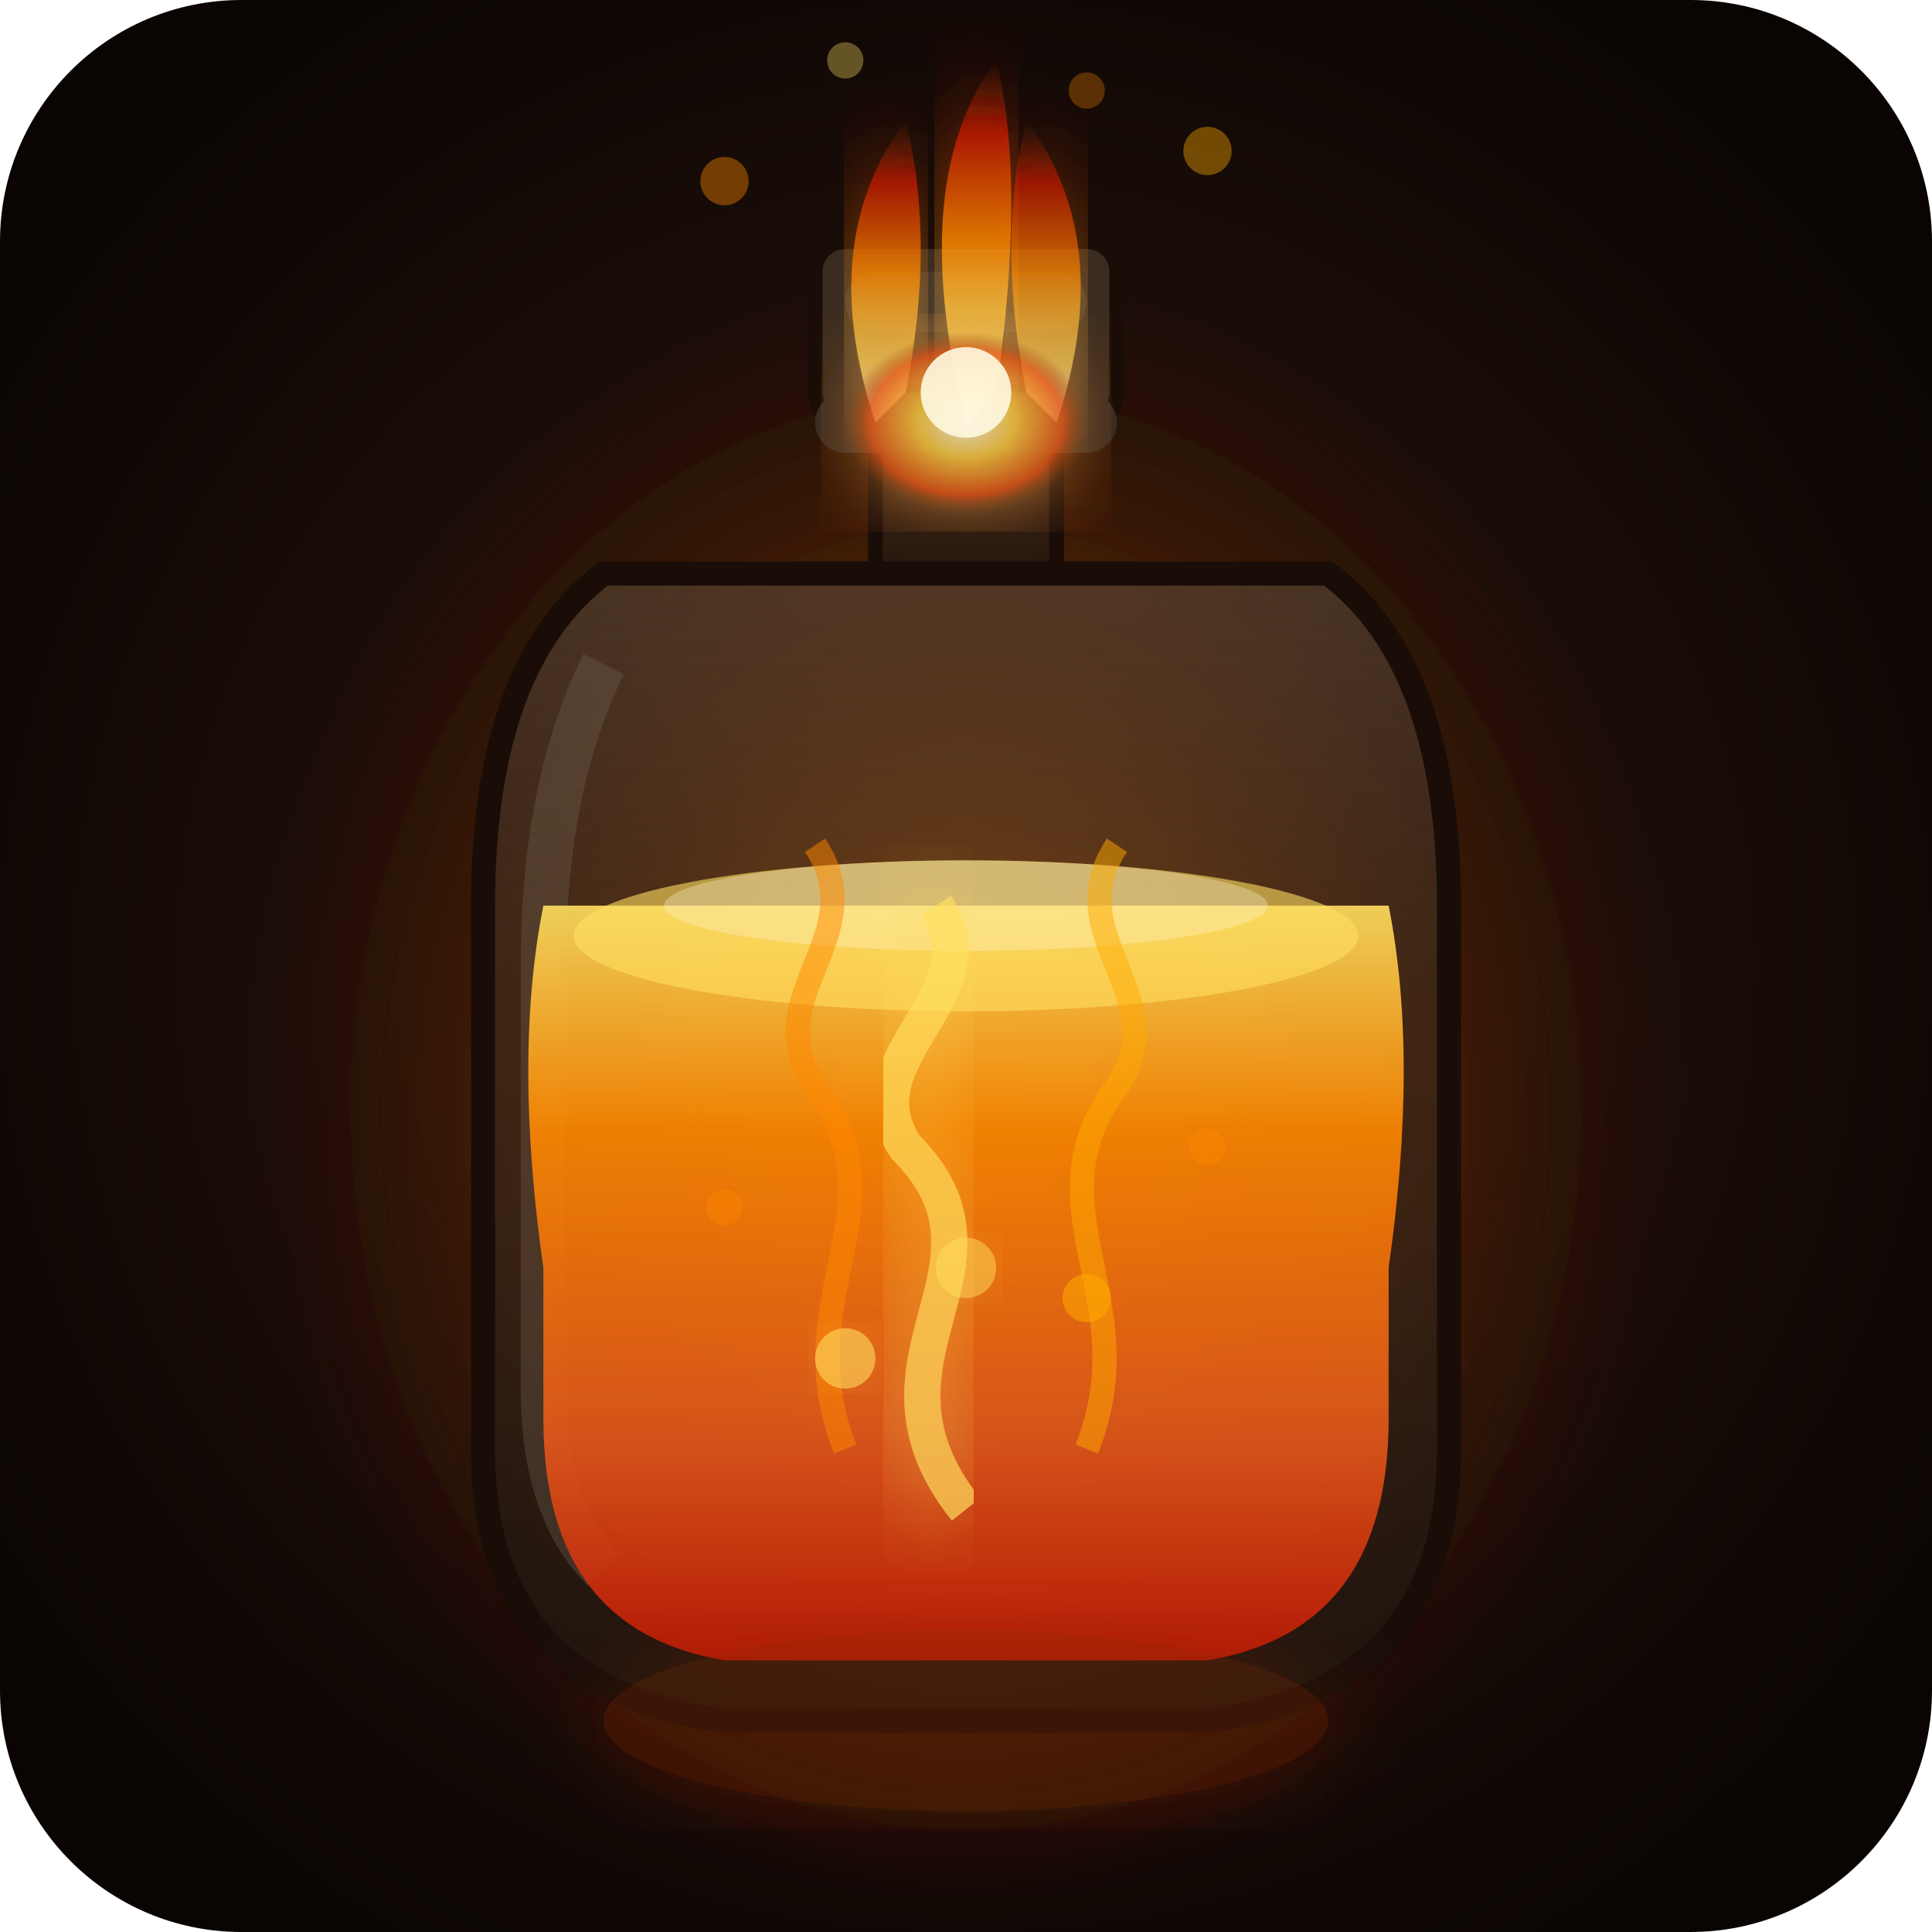
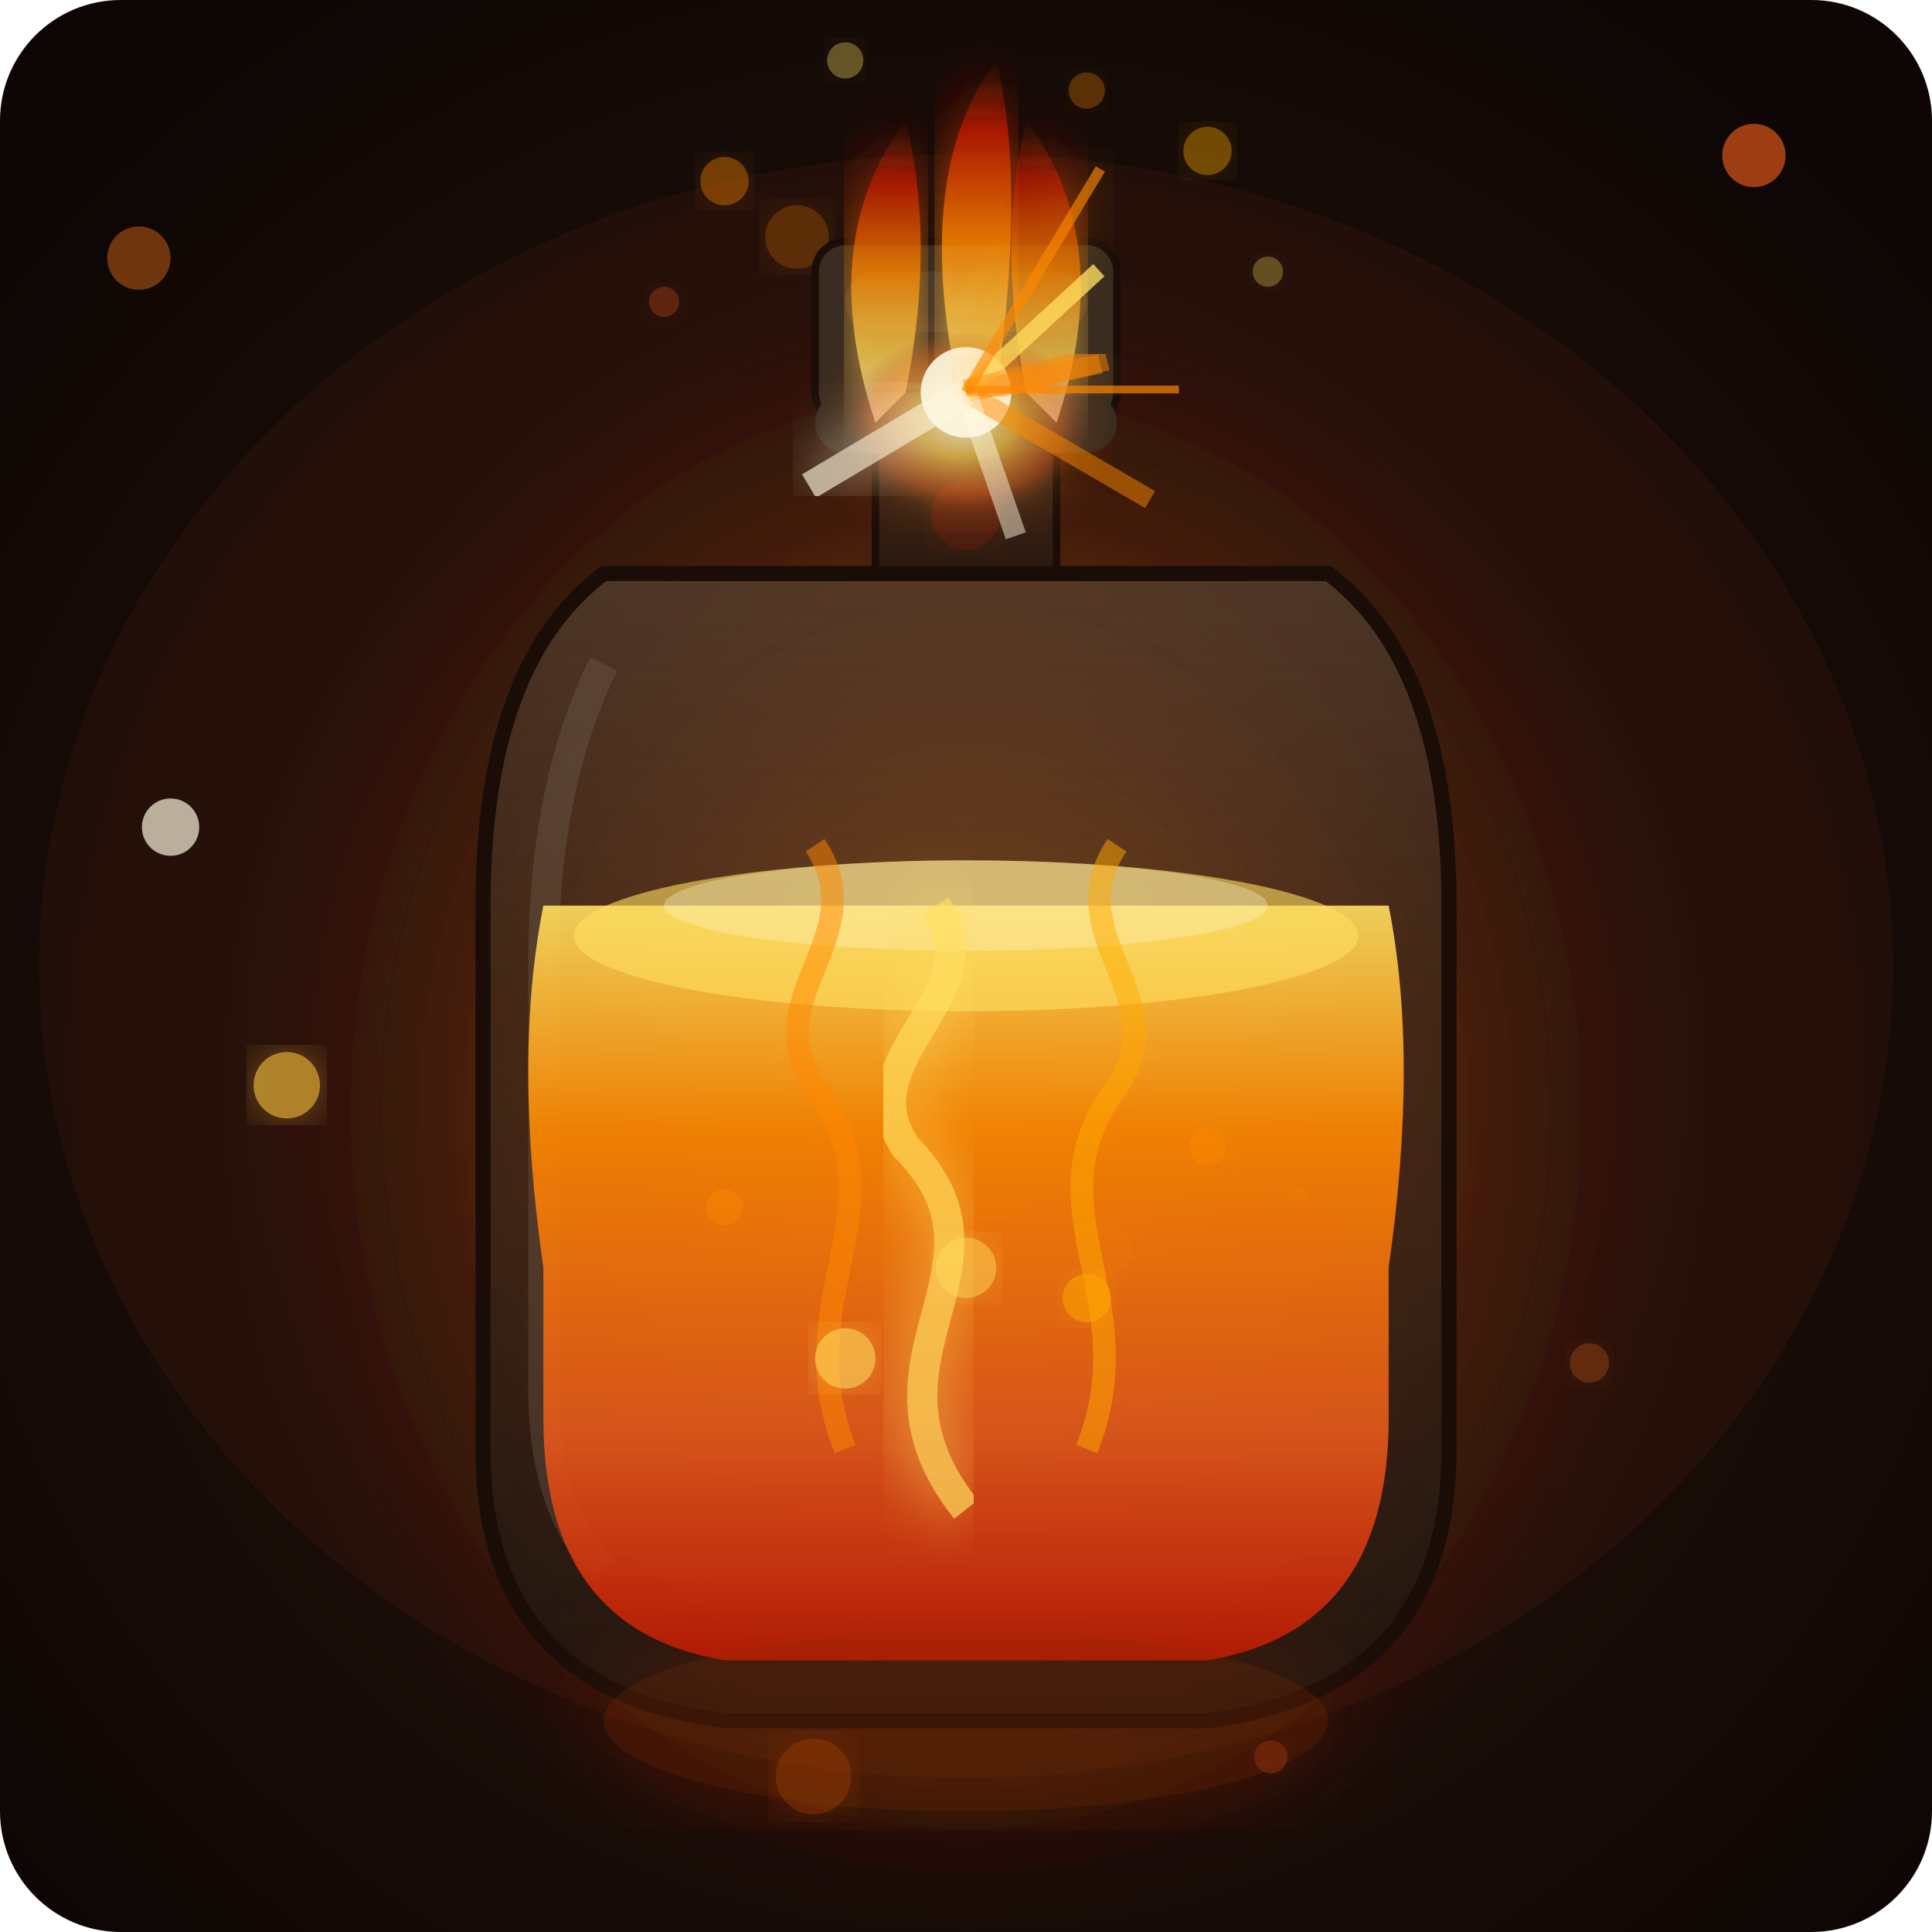
- <svg xmlns="http://www.w3.org/2000/svg" width="64" height="64" viewBox="0 0 64 64">
+ <svg xmlns="http://www.w3.org/2000/svg" width="128" height="128" viewBox="0 0 128 128">
  <defs>
-     <radialGradient id="bgDFP" cx="50%" cy="50%" r="60%">
-       <stop offset="0%" stop-color="#2a1505" />
+     <filter id="glow1">
+       <feGaussianBlur stdDeviation="2" result="blur" />
+       <feMerge>
+         <feMergeNode in="blur" />
+         <feMergeNode in="SourceGraphic" />
+       </feMerge>
+     </filter>
+     <filter id="soft2">
+       <feGaussianBlur stdDeviation="4" result="blur" />
+       <feMerge>
+         <feMergeNode in="blur" />
+         <feMergeNode in="SourceGraphic" />
+       </feMerge>
+     </filter>
+     <radialGradient id="bg3" cx="50%" cy="55%" r="65%">
+       <stop offset="0%" stop-color="#2a1815" />
      <stop offset="60%" stop-color="#1a0d08" />
-       <stop offset="100%" stop-color="#0a0503" />
+       <stop offset="100%" stop-color="#0d0604" />
    </radialGradient>
-     <linearGradient id="glassDFP" x1="0%" y1="0%" x2="0%" y2="100%">
+     <linearGradient id="lin4" x1="0%" y1="0%" x2="0%" y2="100%">
      <stop offset="0%" stop-color="#5a4838" stop-opacity="0.6" />
      <stop offset="40%" stop-color="#3a2c20" stop-opacity="0.5" />
      <stop offset="100%" stop-color="#1a1410" stop-opacity="0.7" />
    </linearGradient>
-     <linearGradient id="liquidDFP" x1="0%" y1="0%" x2="0%" y2="100%">
+     <linearGradient id="lin5" x1="0%" y1="0%" x2="0%" y2="100%">
      <stop offset="0%" stop-color="#ffe060" />
      <stop offset="30%" stop-color="#ff8800" />
      <stop offset="70%" stop-color="#e6591a" />
      <stop offset="100%" stop-color="#c41a05" />
    </linearGradient>
-     <linearGradient id="flameDFP" x1="0%" y1="100%" x2="0%" y2="0%">
+     <linearGradient id="lin6" x1="0%" y1="100%" x2="0%" y2="0%">
      <stop offset="0%" stop-color="#fff8e0" />
      <stop offset="20%" stop-color="#ffe060" />
      <stop offset="50%" stop-color="#ff8800" />
      <stop offset="80%" stop-color="#c41a05" />
      <stop offset="100%" stop-color="#8a2a05" stop-opacity="0" />
    </linearGradient>
-     <radialGradient id="glowDFP" cx="50%" cy="55%" r="50%">
+     <radialGradient id="rad7" cx="50%" cy="55%" r="50%">
      <stop offset="0%" stop-color="#ff8800" stop-opacity="0.4" />
      <stop offset="50%" stop-color="#e6591a" stop-opacity="0.15" />
      <stop offset="100%" stop-color="#8a2a05" stop-opacity="0" />
    </radialGradient>
-     <radialGradient id="emberDFP" cx="50%" cy="50%" r="50%">
-       <stop offset="0%" stop-color="#fff8e0" />
-       <stop offset="40%" stop-color="#ffcc40" />
-       <stop offset="80%" stop-color="#e6591a" />
+     <radialGradient id="rad8" cx="50%" cy="50%" r="50%">
+       <stop offset="0%" stop-color="#fff8e0" stop-opacity="0.9" />
+       <stop offset="40%" stop-color="#ffcc40" stop-opacity="0.7" />
+       <stop offset="80%" stop-color="#e6591a" stop-opacity="0.4" />
      <stop offset="100%" stop-color="#8a2a05" stop-opacity="0" />
    </radialGradient>
-     <filter id="glowDFPf">
-       <feGaussianBlur stdDeviation="1.5" result="b" />
-       <feMerge>
-         <feMergeNode in="b" />
-         <feMergeNode in="SourceGraphic" />
-       </feMerge>
-     </filter>
-     <filter id="softDFP">
-       <feGaussianBlur stdDeviation="2" />
-     </filter>
  </defs>
-   <rect width="64" height="64" fill="url(#bgDFP)" rx="8" />
-   <ellipse cx="32" cy="34" rx="24" ry="28" fill="url(#glowDFP)" filter="url(#glowDFPf)" />
-   <rect x="27" y="8" width="10" height="6" fill="#3a2c20" stroke="#1a0d08" stroke-width="0.5" rx="1" />
-   <rect x="28" y="9" width="8" height="2" fill="#5a4838" opacity="0.5" rx="1" />
-   <rect x="29" y="13" width="6" height="6" fill="url(#glassDFP)" stroke="#1a0d08" stroke-width="0.5" />
-   <rect x="27" y="13" width="10" height="2" fill="#3a2c20" rx="1" />
-   <path d="M 20,19 Q 16,22 16,30 L 16,48 Q 16,56 24,57 L 40,57 Q 48,56 48,48 L 48,30 Q 48,22 44,19 Z" fill="url(#glassDFP)" stroke="#1a0d08" stroke-width="0.8" />
-   <path d="M 20,22 Q 18,26 18,32 L 18,46 Q 18,50 20,52" fill="none" stroke="#7a6a5a" stroke-width="1.5" opacity="0.3" />
-   <path d="M 18,30 Q 17,35 18,42 L 18,47 Q 18,54 24,55 L 40,55 Q 46,54 46,47 L 46,42 Q 47,35 46,30 Z" fill="url(#liquidDFP)" opacity="0.9" />
-   <ellipse cx="32" cy="31" rx="13" ry="2.5" fill="#ffe060" opacity="0.6" />
-   <ellipse cx="32" cy="30" rx="10" ry="1.5" fill="#fff8e0" opacity="0.3" />
-   <path d="M 32,50 C 28,45 34,42 30,38 C 28,35 33,33 31,30" fill="none" stroke="#ffe060" stroke-width="1.2" opacity="0.7" filter="url(#glowDFPf)" />
-   <path d="M 28,48 C 26,43 30,40 27,36 C 25,33 29,31 27,28" fill="none" stroke="#ff8800" stroke-width="0.8" opacity="0.5" />
-   <path d="M 36,48 C 38,43 34,40 37,36 C 39,33 35,31 37,28" fill="none" stroke="#ffaa00" stroke-width="0.8" opacity="0.5" />
-   <path d="M 29,14 Q 27,8 30,4 Q 31,8 30,13 Z" fill="url(#flameDFP)" opacity="0.8" filter="url(#glowDFPf)" />
-   <path d="M 32,14 Q 30,6 33,2 Q 34,6 33,13 Z" fill="url(#flameDFP)" opacity="0.85" filter="url(#glowDFPf)" />
-   <path d="M 35,14 Q 37,8 34,4 Q 33,8 34,13 Z" fill="url(#flameDFP)" opacity="0.75" filter="url(#glowDFPf)" />
-   <ellipse cx="32" cy="14" rx="4" ry="3" fill="url(#emberDFP)" opacity="0.8" filter="url(#glowDFPf)" />
-   <circle cx="32" cy="13" r="1.5" fill="#fff8e0" opacity="0.9" />
-   <circle cx="28" cy="45" r="1" fill="#ffe060" opacity="0.6" filter="url(#glowDFPf)" />
-   <circle cx="36" cy="43" r="0.8" fill="#ffaa00" opacity="0.55" />
-   <circle cx="24" cy="40" r="0.6" fill="#ff8800" opacity="0.4" />
-   <circle cx="40" cy="38" r="0.6" fill="#ff8800" opacity="0.4" />
-   <circle cx="32" cy="42" r="1" fill="#ffe060" opacity="0.5" filter="url(#glowDFPf)" />
-   <circle cx="24" cy="6" r="0.8" fill="#ff8800" opacity="0.4" />
-   <circle cx="40" cy="5" r="0.8" fill="#ffaa00" opacity="0.4" />
-   <circle cx="28" cy="2" r="0.6" fill="#ffe060" opacity="0.35" />
-   <circle cx="36" cy="3" r="0.6" fill="#ff8800" opacity="0.3" />
-   <ellipse cx="32" cy="57" rx="12" ry="3" fill="#8a2a05" opacity="0.3" filter="url(#glowDFPf)" />
+   <rect width="128" height="128" fill="url(#bg3)" rx="8" />
+   <ellipse cx="64.0" cy="64.0" rx="61.4" ry="53.8" fill="#e6591a" opacity="0.06" />
+   <circle cx="116.2" cy="10.3" r="2.1" fill="#e6591a" opacity="0.66" />
+   <circle cx="84.2" cy="116.4" r="1.1" fill="#e6591a" opacity="0.30" filter="url(#glow1)" />
+   <circle cx="64.0" cy="34.1" r="2.3" fill="#c41a05" opacity="0.65" filter="url(#glow1)" />
+   <circle cx="11.3" cy="54.8" r="1.9" fill="#fff8e0" opacity="0.68" />
+   <circle cx="9.2" cy="17.1" r="2.1" fill="#ff7a1a" opacity="0.40" />
+   <circle cx="19.0" cy="71.9" r="2.2" fill="#ffcc40" opacity="0.63" filter="url(#glow1)" />
+   <circle cx="73.1" cy="82.7" r="1.9" fill="#ffe060" opacity="0.50" filter="url(#glow1)" />
+   <circle cx="86.0" cy="79.4" r="0.7" fill="#e6591a" opacity="0.46" filter="url(#glow1)" />
+   <circle cx="53.9" cy="117.7" r="2.5" fill="#ff6600" opacity="0.29" filter="url(#glow1)" />
+   <circle cx="75.4" cy="91.4" r="1.9" fill="#c41a05" opacity="0.31" />
+   <circle cx="105.3" cy="90.3" r="1.3" fill="#ff7a1a" opacity="0.26" filter="url(#glow1)" />
+   <circle cx="52.8" cy="15.7" r="2.1" fill="#ff8800" opacity="0.25" filter="url(#glow1)" />
+   <ellipse cx="64" cy="68" rx="48" ry="56" fill="url(#rad7)" filter="url(#soft2)" />
+   <rect x="54" y="16" width="20" height="12" fill="#3a2c20" stroke="#1a0d08" stroke-width="0.5" rx="2" />
+   <rect x="56" y="18" width="16" height="4" fill="#5a4838" opacity="0.5" rx="2" />
+   <rect x="58" y="26" width="12" height="12" fill="url(#lin4)" stroke="#1a0d08" stroke-width="0.5" />
+   <rect x="54" y="26" width="20" height="4" fill="#3a2c20" rx="2" />
+   <path d="M 40,38 Q 32,44 32,60 L 32,96 Q 32,112 48,114 L 80,114 Q 96,112 96,96 L 96,60 Q 96,44 88,38 Z" fill="url(#lin4)" stroke="#1a0d08" stroke-width="1" />
+   <path d="M 40,44 Q 36,52 36,64 L 36,92 Q 36,100 40,104" fill="none" stroke="#7a6a5a" stroke-width="2" opacity="0.3" />
+   <path d="M 36,60 Q 34,70 36,84 L 36,94 Q 36,108 48,110 L 80,110 Q 92,108 92,94 L 92,84 Q 94,70 92,60 Z" fill="url(#lin5)" opacity="0.9" />
+   <ellipse cx="64" cy="62" rx="26" ry="5" fill="#ffe060" opacity="0.6" />
+   <ellipse cx="64" cy="60" rx="20" ry="3" fill="#fff8e0" opacity="0.3" />
+   <path d="M 64,100 C 56,90 68,84 60,76 C 56,70 66,66 62,60" fill="none" stroke="#ffe060" stroke-width="2" opacity="0.7" filter="url(#glow1)" />
+   <path d="M 56,96 C 52,86 60,80 54,72 C 50,66 58,62 54,56" fill="none" stroke="#ff8800" stroke-width="1.5" opacity="0.5" />
+   <path d="M 72,96 C 76,86 68,80 74,72 C 78,66 70,62 74,56" fill="none" stroke="#ffaa00" stroke-width="1.5" opacity="0.5" />
+   <path d="M 58,28 Q 54,16 60,8 Q 62,16 60,26 Z" fill="url(#lin6)" opacity="0.8" filter="url(#glow1)" />
+   <path d="M 64,28 Q 60,12 66,4 Q 68,12 66,26 Z" fill="url(#lin6)" opacity="0.85" filter="url(#glow1)" />
+   <path d="M 70,28 Q 74,16 68,8 Q 66,16 68,26 Z" fill="url(#lin6)" opacity="0.75" filter="url(#glow1)" />
+   <ellipse cx="64" cy="28" rx="8" ry="6" fill="url(#rad8)" opacity="0.8" filter="url(#glow1)" />
+   <circle cx="64" cy="26" r="3" fill="#fff8e0" opacity="0.9" />
+   <circle cx="56" cy="90" r="2" fill="#ffe060" opacity="0.6" filter="url(#glow1)" />
+   <circle cx="72" cy="86" r="1.6" fill="#ffaa00" opacity="0.55" filter="url(#glow1)" />
+   <circle cx="48" cy="80" r="1.2" fill="#ff8800" opacity="0.4" filter="url(#glow1)" />
+   <circle cx="80" cy="76" r="1.2" fill="#ff8800" opacity="0.4" filter="url(#glow1)" />
+   <circle cx="64" cy="84" r="2" fill="#ffe060" opacity="0.5" filter="url(#glow1)" />
+   <line x1="64.0" y1="26.0" x2="72.9" y2="24.1" stroke="#ff8800" stroke-width="1.3" opacity="0.45" />
+   <line x1="64.0" y1="26.0" x2="76.2" y2="33.1" stroke="#ff8800" stroke-width="1.3" opacity="0.49" />
+   <line x1="64.0" y1="26.0" x2="67.3" y2="35.5" stroke="#fff8e0" stroke-width="1.4" opacity="0.48" />
+   <line x1="64.0" y1="26.0" x2="72.8" y2="17.9" stroke="#ffe060" stroke-width="1.1" opacity="0.79" />
+   <line x1="64.0" y1="26.0" x2="53.6" y2="32.2" stroke="#fff8e0" stroke-width="1.8" opacity="0.67" filter="url(#glow1)" />
+   <line x1="64.0" y1="26.0" x2="78.1" y2="25.6" stroke="#ff8800" stroke-width="1.6" opacity="0.68" filter="url(#glow1)" />
+   <line x1="64.0" y1="26.0" x2="73.3" y2="23.7" stroke="#ff8800" stroke-width="1.7" opacity="0.51" filter="url(#glow1)" />
+   <line x1="64.0" y1="26.0" x2="72.9" y2="11.2" stroke="#ff8800" stroke-width="0.7" opacity="0.66" filter="url(#glow1)" />
+   <circle cx="48" cy="12" r="1.6" fill="#ff8800" opacity="0.4" filter="url(#glow1)" />
+   <circle cx="80" cy="10" r="1.6" fill="#ffaa00" opacity="0.4" filter="url(#glow1)" />
+   <circle cx="56" cy="4" r="1.2" fill="#ffe060" opacity="0.35" filter="url(#glow1)" />
+   <circle cx="72" cy="6" r="1.2" fill="#ff8800" opacity="0.3" filter="url(#glow1)" />
+   <circle cx="44" cy="20" r="1" fill="#e6591a" opacity="0.3" filter="url(#glow1)" />
+   <circle cx="84" cy="18" r="1" fill="#ffe060" opacity="0.3" filter="url(#glow1)" />
+   <ellipse cx="64.0" cy="114.0" rx="24.0" ry="6.0" fill="#8a2a05" opacity="0.3" filter="url(#soft2)" />
</svg>
